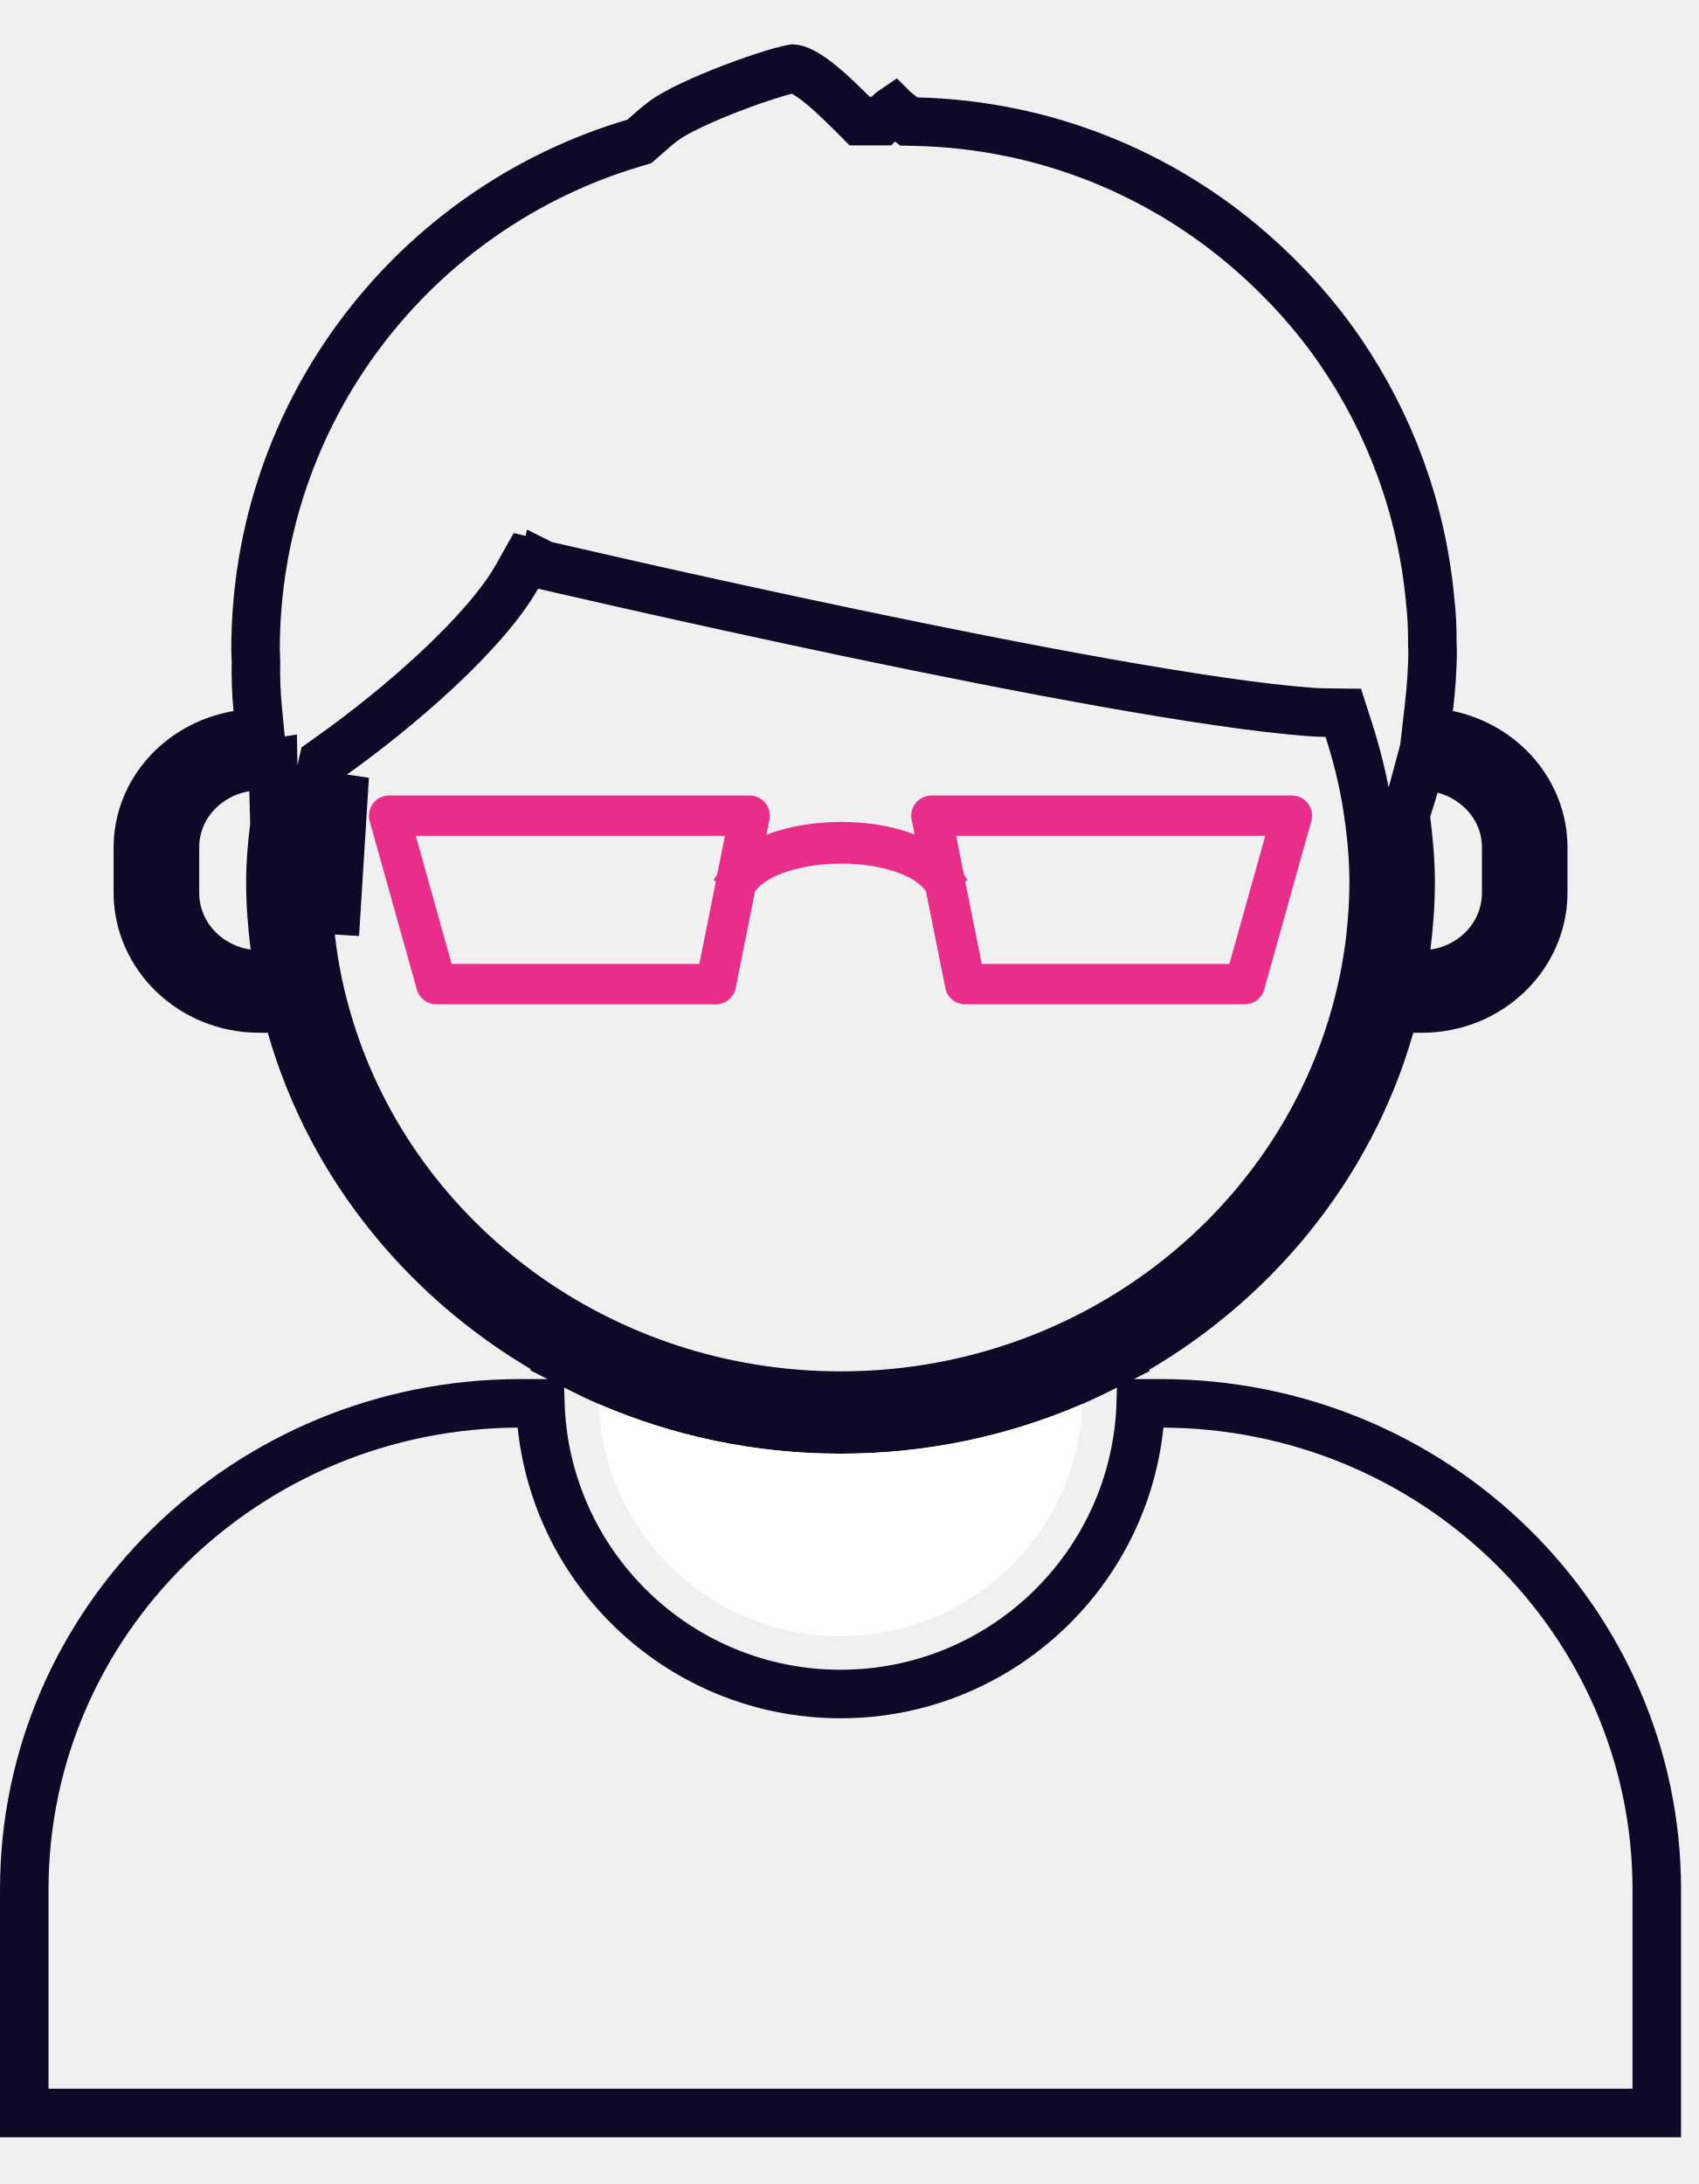
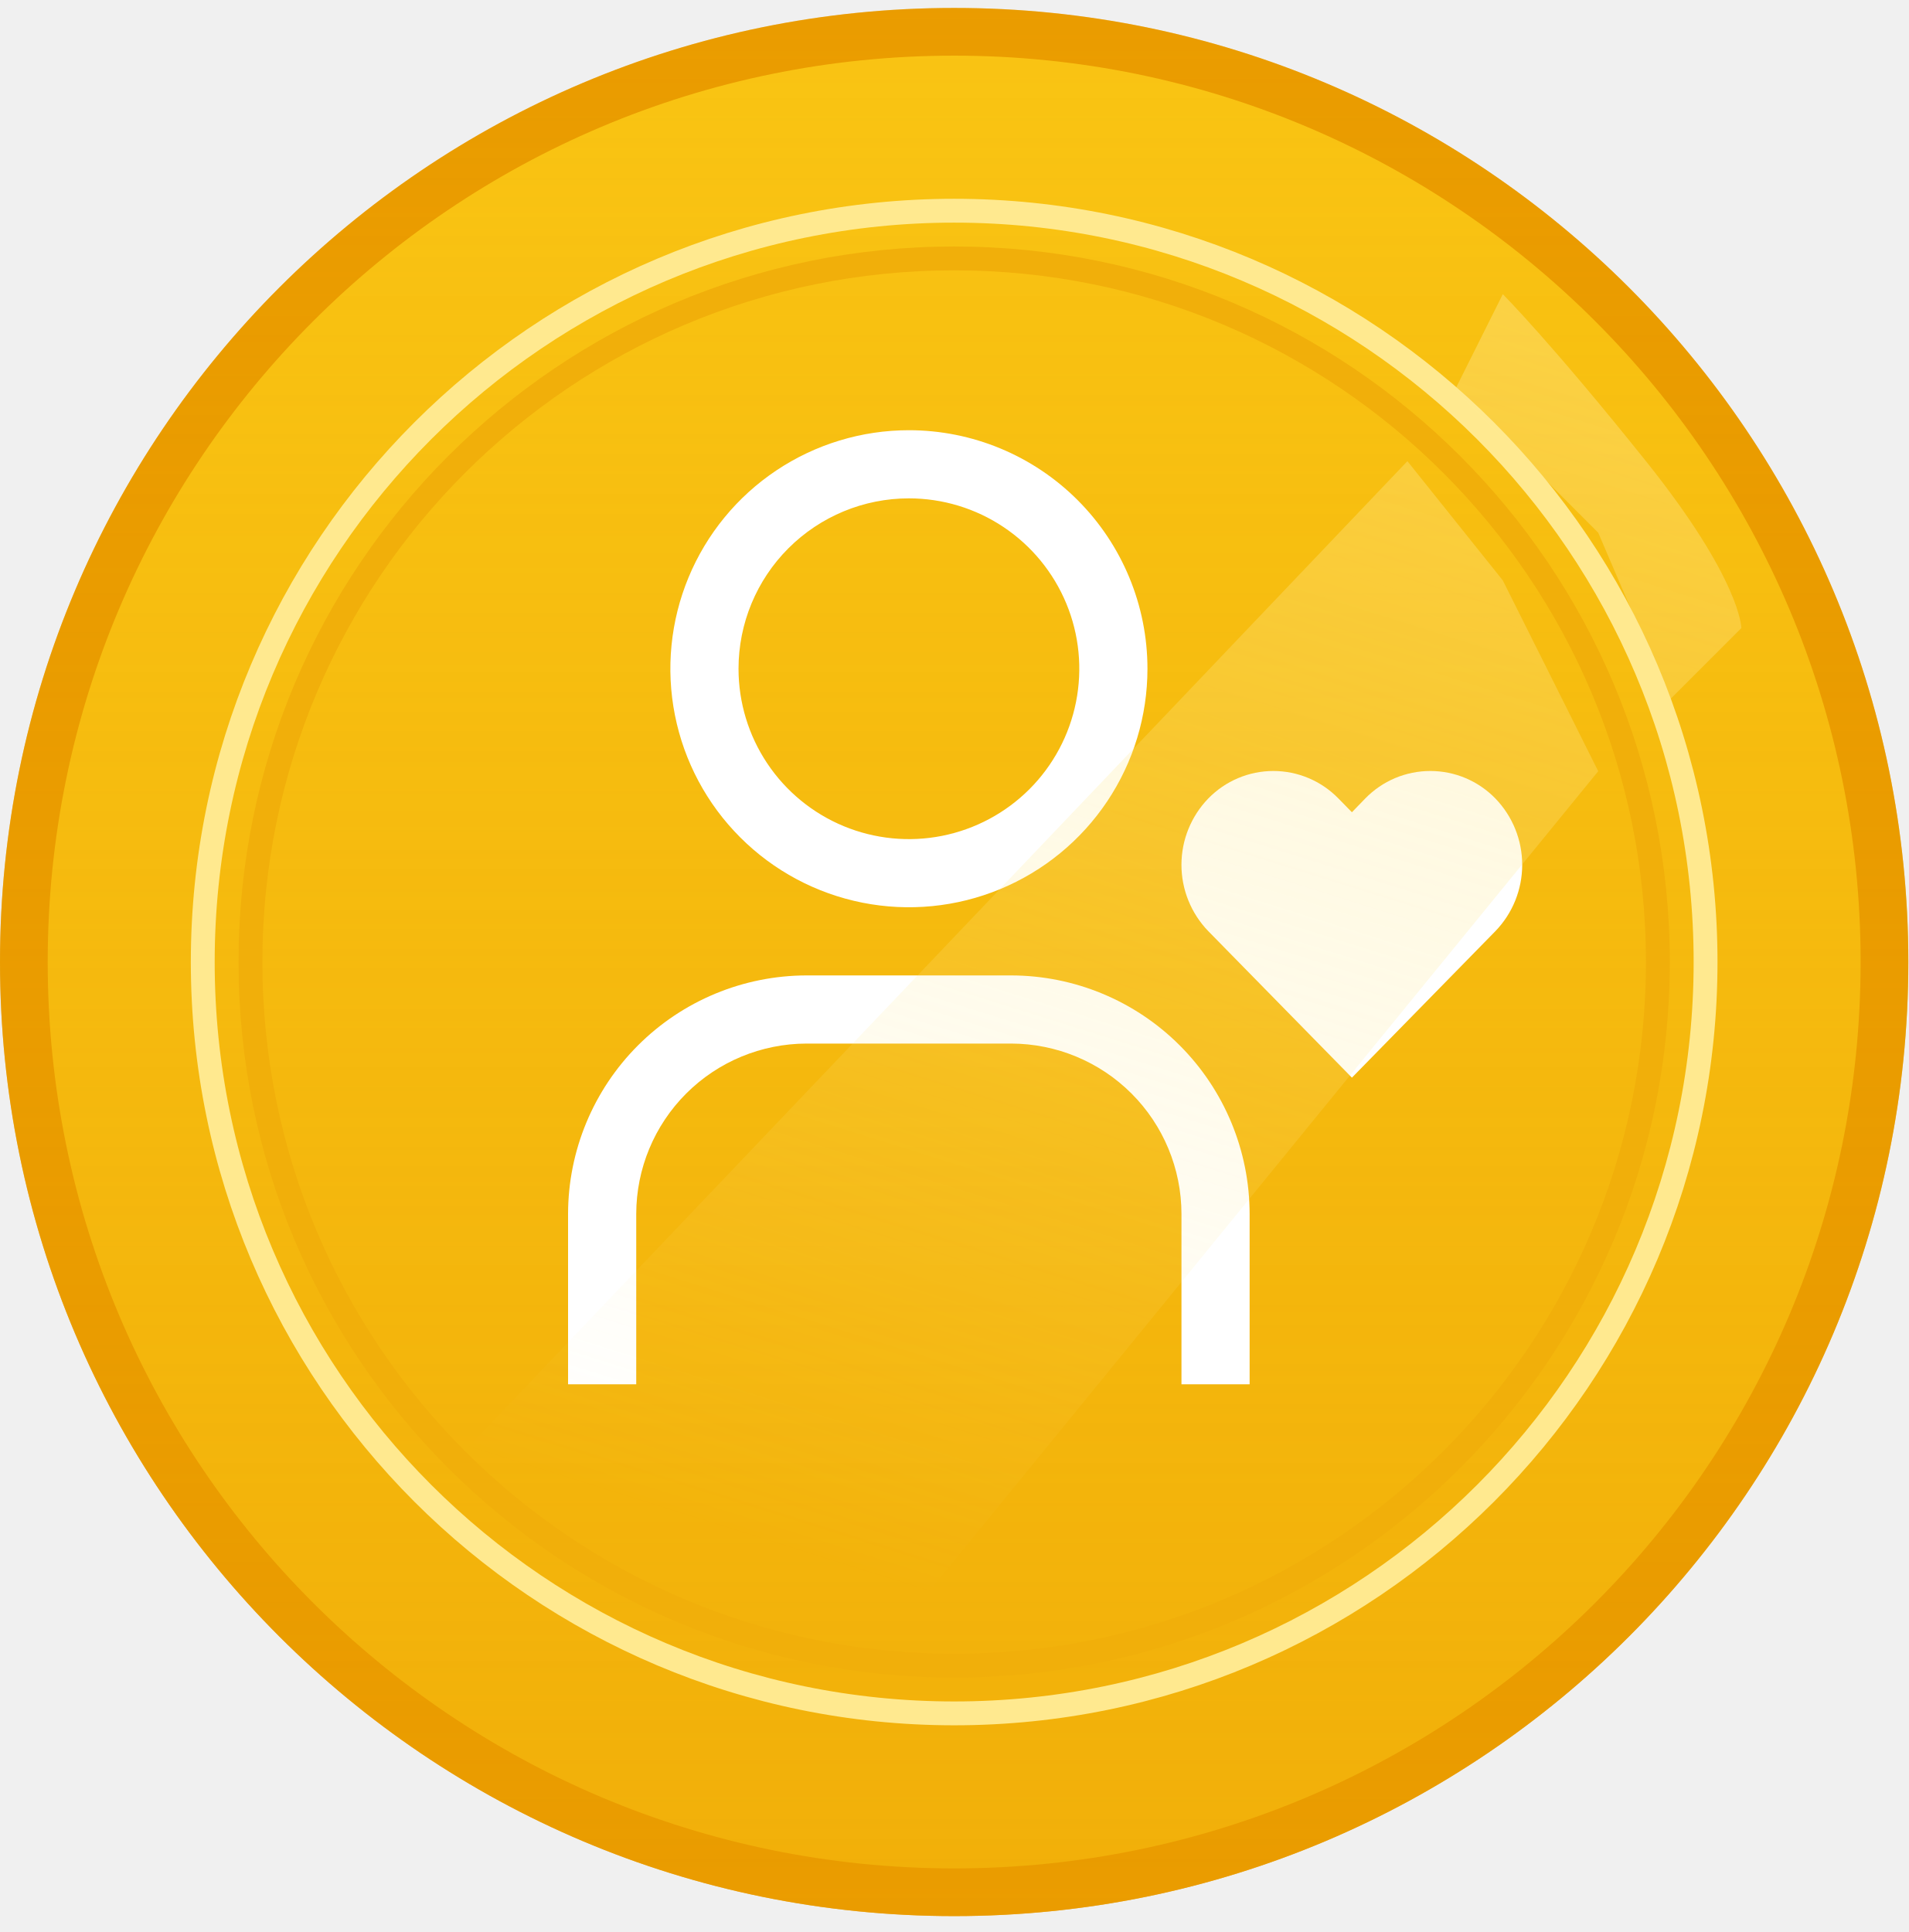
- <svg xmlns="http://www.w3.org/2000/svg" width="35" height="45" viewBox="0 0 35 45" fill="none">
-   <path d="M6.403 19.311C6.473 19.954 6.607 20.574 6.792 21.174C8.141 25.561 12.354 28.756 17.322 28.756C22.287 28.756 26.5 25.559 27.849 21.173C28.034 20.574 28.168 19.953 28.241 19.312L28.241 19.309C28.281 18.939 28.306 18.56 28.306 18.174C28.306 17.626 28.25 17.1 28.17 16.592L28.17 16.591C28.084 16.052 27.952 15.532 27.79 15.03L27.68 14.687L27.32 14.683C27.22 14.682 27.115 14.678 27.003 14.67C24.922 14.516 20.987 13.764 17.541 13.042C15.824 12.682 14.239 12.332 13.083 12.072C12.505 11.942 12.035 11.834 11.709 11.759C11.546 11.722 11.42 11.693 11.334 11.673L11.236 11.65L11.211 11.644L11.205 11.643L11.203 11.642L11.203 11.642C11.203 11.642 11.203 11.642 11.089 12.129L11.203 11.642L10.837 11.556L10.653 11.883C10.338 12.442 9.746 13.111 9.029 13.783C8.319 14.447 7.517 15.086 6.814 15.585L6.658 15.696L6.616 15.882L6.614 15.889C6.564 16.108 6.51 16.346 6.472 16.591M6.403 19.311C6.36 18.939 6.336 18.559 6.336 18.174C6.336 17.626 6.392 17.099 6.472 16.591M6.403 19.311C6.403 19.311 6.403 19.31 6.403 19.31L6.9 19.255M6.403 19.311C6.403 19.311 6.403 19.312 6.403 19.312L6.9 19.255M6.472 16.591L6.966 16.668M6.472 16.591C6.472 16.591 6.472 16.591 6.472 16.591L6.966 16.668M6.966 16.668C7.001 16.44 7.052 16.217 7.103 15.993L6.9 19.255M6.966 16.668C6.889 17.161 6.836 17.66 6.836 18.174C6.836 18.539 6.859 18.899 6.9 19.255M10.72 28.915C10.72 28.915 10.72 28.915 10.72 28.915H11.134C11.239 32.241 13.969 34.904 17.32 34.904C20.671 34.904 23.401 32.242 23.507 28.915H23.921C29.574 28.915 34.14 33.41 34.14 38.932V43.537H0.5V38.932C0.5 33.41 5.066 28.916 10.72 28.915ZM11.862 28.149L11.536 27.983L11.538 27.977C8.852 26.506 6.829 24.057 5.999 21.143L5.895 20.779H5.518H5.341C3.945 20.779 2.841 19.69 2.841 18.393V17.463C2.841 16.316 3.712 15.348 4.897 15.143L5.355 15.063L5.31 14.602C5.279 14.285 5.268 13.961 5.274 13.63L5.274 13.619L5.274 13.609C5.272 13.545 5.27 13.511 5.269 13.483C5.267 13.453 5.266 13.43 5.266 13.387C5.266 8.447 8.558 4.278 13.068 2.946L13.174 2.914L13.258 2.841C13.422 2.696 13.559 2.577 13.676 2.489L13.676 2.489L13.678 2.488C13.922 2.305 14.492 2.04 15.104 1.807C15.399 1.694 15.686 1.596 15.921 1.524C16.038 1.488 16.14 1.46 16.22 1.44C16.261 1.431 16.293 1.424 16.319 1.419C16.328 1.417 16.336 1.416 16.342 1.415C16.408 1.421 16.533 1.461 16.745 1.611C16.971 1.772 17.238 2.017 17.568 2.348L17.714 2.495H17.922H17.96H18.162L18.308 2.354C18.337 2.325 18.36 2.304 18.381 2.285C18.396 2.273 18.408 2.263 18.417 2.257L18.425 2.265L18.456 2.29L18.595 2.4L18.726 2.503L18.893 2.507C21.533 2.572 23.936 3.572 25.788 5.192C26.483 5.8 27.105 6.488 27.625 7.248C28.632 8.722 29.286 10.456 29.466 12.328V12.335L29.469 12.365C29.507 12.677 29.516 12.97 29.515 13.264L29.515 13.276L29.515 13.288L29.52 13.398C29.52 13.797 29.489 14.193 29.443 14.593L29.391 15.045L29.837 15.139C30.973 15.379 31.8 16.339 31.8 17.463V18.393C31.8 19.691 30.696 20.779 29.3 20.779H29.123H28.746L28.642 21.142C27.812 24.056 25.789 26.506 23.104 27.977L23.106 27.985L22.779 28.15C22.554 28.264 22.331 28.372 22.107 28.469C20.645 29.1 19.027 29.452 17.322 29.452C15.614 29.452 13.996 29.099 12.533 28.469C12.309 28.372 12.089 28.264 11.862 28.149ZM29.749 15.848L29.269 15.722L29.14 16.201C29.101 16.345 29.056 16.484 29.007 16.637L28.994 16.677L28.96 16.782L28.974 16.892C29.029 17.324 29.068 17.747 29.068 18.174C29.068 18.62 29.034 19.061 28.98 19.503L28.9 20.149L29.544 20.06C30.367 19.946 31.037 19.265 31.037 18.394V17.463C31.037 16.662 30.464 16.035 29.749 15.848ZM5.638 16.295L5.628 15.718L5.059 15.809C4.258 15.938 3.605 16.605 3.605 17.463V18.394C3.605 19.264 4.275 19.946 5.096 20.06L5.742 20.149L5.661 19.503C5.606 19.061 5.572 18.62 5.572 18.174C5.572 17.796 5.603 17.422 5.651 17.043L5.656 17.005L5.655 16.967C5.653 16.886 5.651 16.807 5.649 16.729C5.644 16.583 5.64 16.441 5.638 16.295Z" stroke="#0E0927" />
-   <path d="M12.335 28.929C12.391 30.223 12.929 31.39 13.787 32.248C14.692 33.154 15.938 33.711 17.32 33.711C18.701 33.711 19.948 33.153 20.854 32.248C21.712 31.39 22.25 30.223 22.306 28.929C20.782 29.586 19.096 29.953 17.322 29.953C15.545 29.953 13.858 29.585 12.335 28.929Z" fill="white" />
-   <path d="M15.769 16.544C15.69 16.447 15.571 16.391 15.447 16.391H8.02C7.889 16.391 7.768 16.451 7.687 16.555C7.609 16.659 7.583 16.793 7.618 16.919L8.59 20.39C8.641 20.57 8.804 20.693 8.991 20.693H14.752C14.95 20.693 15.12 20.554 15.16 20.359L15.558 18.367C15.648 18.242 15.825 18.105 16.099 18.001C16.436 17.869 16.887 17.793 17.335 17.794C17.778 17.793 18.221 17.867 18.551 17.998C18.82 18.102 18.992 18.236 19.08 18.363L19.481 20.359C19.518 20.554 19.689 20.693 19.889 20.693H25.649C25.837 20.693 26 20.57 26.05 20.39L27.021 16.919C27.056 16.792 27.03 16.659 26.952 16.555C26.873 16.451 26.751 16.391 26.621 16.391H19.194C19.07 16.391 18.951 16.447 18.872 16.544C18.793 16.64 18.761 16.766 18.785 16.889L18.847 17.193C18.387 17.017 17.862 16.936 17.335 16.935C16.797 16.936 16.26 17.019 15.793 17.199L15.855 16.889C15.879 16.765 15.848 16.64 15.769 16.544ZM14.78 18.014C14.756 18.056 14.725 18.094 14.706 18.141L14.752 18.159L14.411 19.86H9.306L8.568 17.222H14.938L14.78 18.014ZM26.072 17.223L25.333 19.861H20.23L19.889 18.161L19.936 18.143C19.916 18.093 19.885 18.055 19.86 18.009L19.703 17.223H26.072Z" fill="#E82E89" />
+ <svg xmlns="http://www.w3.org/2000/svg" width="80" height="81" viewBox="0 0 80 81" fill="none">
+   <rect x="1" y="1.333" width="78" height="78" rx="39" fill="#FFD31A" stroke="#EA9C00" stroke-width="2" />
+   <rect y="0.333" width="80" height="80" rx="40" fill="url(#paint0_linear_199_6290)" />
+   <rect x="8.5" y="8.834" width="63" height="63" rx="31.5" stroke="#FFE98F" />
+   <rect x="10.5" y="10.834" width="59" height="59" rx="29.5" stroke="#F1AF0A" />
+   <path d="M59.961 32.324C59.453 32.324 58.95 32.426 58.481 32.623C58.013 32.821 57.59 33.111 57.235 33.475L56.674 34.054L56.107 33.475C55.752 33.111 55.328 32.821 54.86 32.624C54.392 32.426 53.889 32.324 53.381 32.324C52.873 32.324 52.37 32.426 51.901 32.624C51.433 32.821 51.01 33.111 50.655 33.475C49.932 34.221 49.528 35.219 49.528 36.258C49.528 37.297 49.932 38.295 50.655 39.041L56.674 45.181L62.687 39.041C63.409 38.295 63.813 37.297 63.813 36.258C63.813 35.219 63.409 34.221 62.687 33.475C62.332 33.111 61.909 32.821 61.44 32.623C60.972 32.426 60.469 32.324 59.961 32.324Z" fill="white" />
+   <path d="M23.814 58.038H26.672V50.895C26.674 49.002 27.427 47.186 28.766 45.847C30.105 44.508 31.921 43.755 33.815 43.752H42.386C44.28 43.755 46.096 44.508 47.435 45.847C48.774 47.186 49.527 49.002 49.529 50.895V58.038H52.386V50.895C52.383 48.244 51.329 45.702 49.454 43.827C47.579 41.953 45.038 40.898 42.386 40.895H33.815C31.163 40.898 28.622 41.953 26.747 43.827C24.872 45.702 23.817 48.244 23.814 50.895V58.038Z" fill="white" />
+   <path d="M38.103 20.894C39.516 20.894 40.897 21.313 42.071 22.098C43.246 22.883 44.161 23.999 44.702 25.304C45.243 26.609 45.384 28.045 45.108 29.431C44.833 30.817 44.153 32.089 43.154 33.088C42.155 34.087 40.882 34.767 39.496 35.043C38.111 35.319 36.675 35.177 35.369 34.637C34.064 34.096 32.948 33.18 32.164 32.006C31.379 30.831 30.96 29.45 30.96 28.037C30.96 26.143 31.712 24.326 33.052 22.986C34.392 21.647 36.208 20.894 38.103 20.894ZM38.103 18.037C36.125 18.037 34.191 18.624 32.547 19.722C30.902 20.821 29.621 22.383 28.864 24.21C28.107 26.038 27.909 28.048 28.295 29.988C28.681 31.928 29.633 33.71 31.032 35.108C32.43 36.507 34.212 37.459 36.152 37.845C38.092 38.231 40.102 38.033 41.93 37.276C43.757 36.519 45.319 35.238 46.418 33.593C47.517 31.949 48.103 30.015 48.103 28.037C48.103 25.385 47.049 22.841 45.174 20.966C43.299 19.091 40.755 18.037 38.103 18.037Z" fill="white" />
+   <path d="M63 12.334L61 16.334L67 22.334L70 29.334L73 26.334C73 26.334 73 24.334 69 19.334C65 14.334 63 12.334 63 12.334ZM59 19.334L19 61.334L27 67.334L36 70.334L67 32.334L63 24.334L59 19.334ZM17 62.334L14 65.334C15.558 66.859 19.592 70.334 25 73.334L35 72.334L29 70.334L22 66.334C20.285 66.483 18.139 63.378 17 62.334Z" fill="url(#paint1_linear_199_6290)" />
+   <defs>
+     <linearGradient id="paint0_linear_199_6290" x1="40" y1="154.619" x2="40" y2="-56.809" gradientUnits="userSpaceOnUse">
+       <stop stop-color="#EA9C00" />
+       <stop offset="1" stop-color="#EA9C00" stop-opacity="0" />
+     </linearGradient>
+     <linearGradient id="paint1_linear_199_6290" x1="151.921" y1="-49.025" x2="108.698" y2="88.852" gradientUnits="userSpaceOnUse">
+       <stop stop-color="#FFE98F" />
+       <stop offset="1" stop-color="#FFE98F" stop-opacity="0" />
+     </linearGradient>
+   </defs>
</svg>
